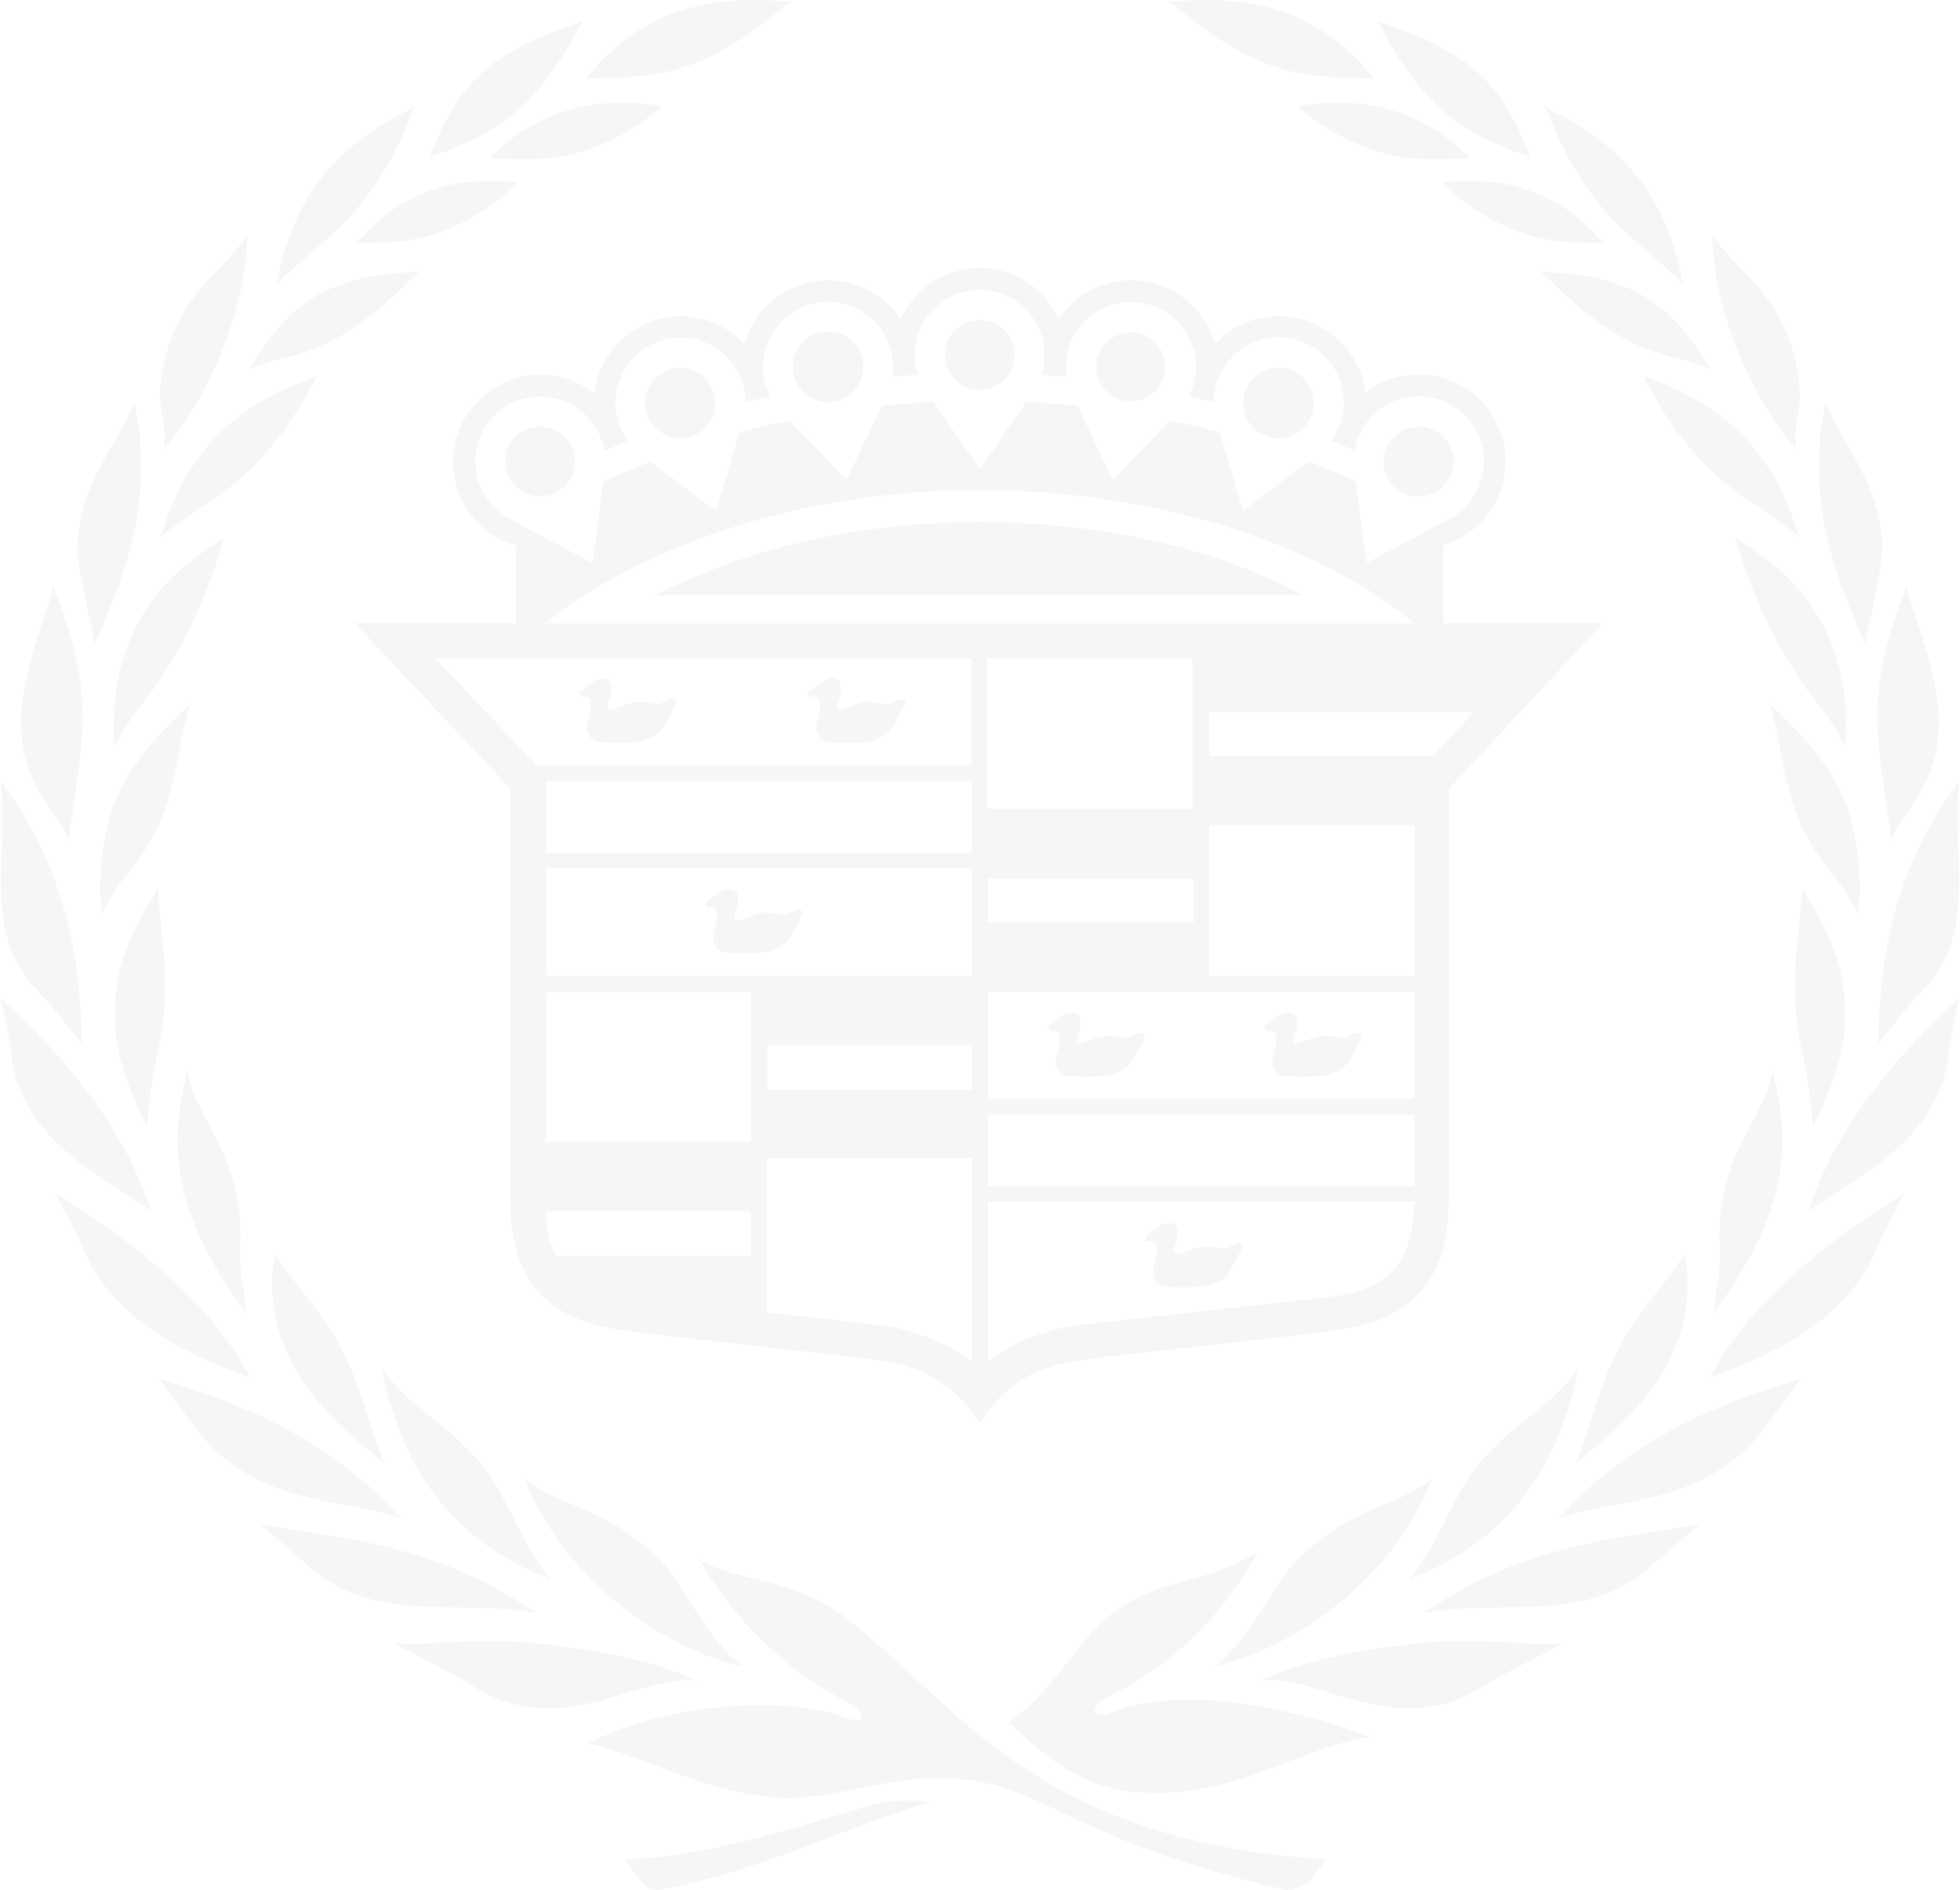
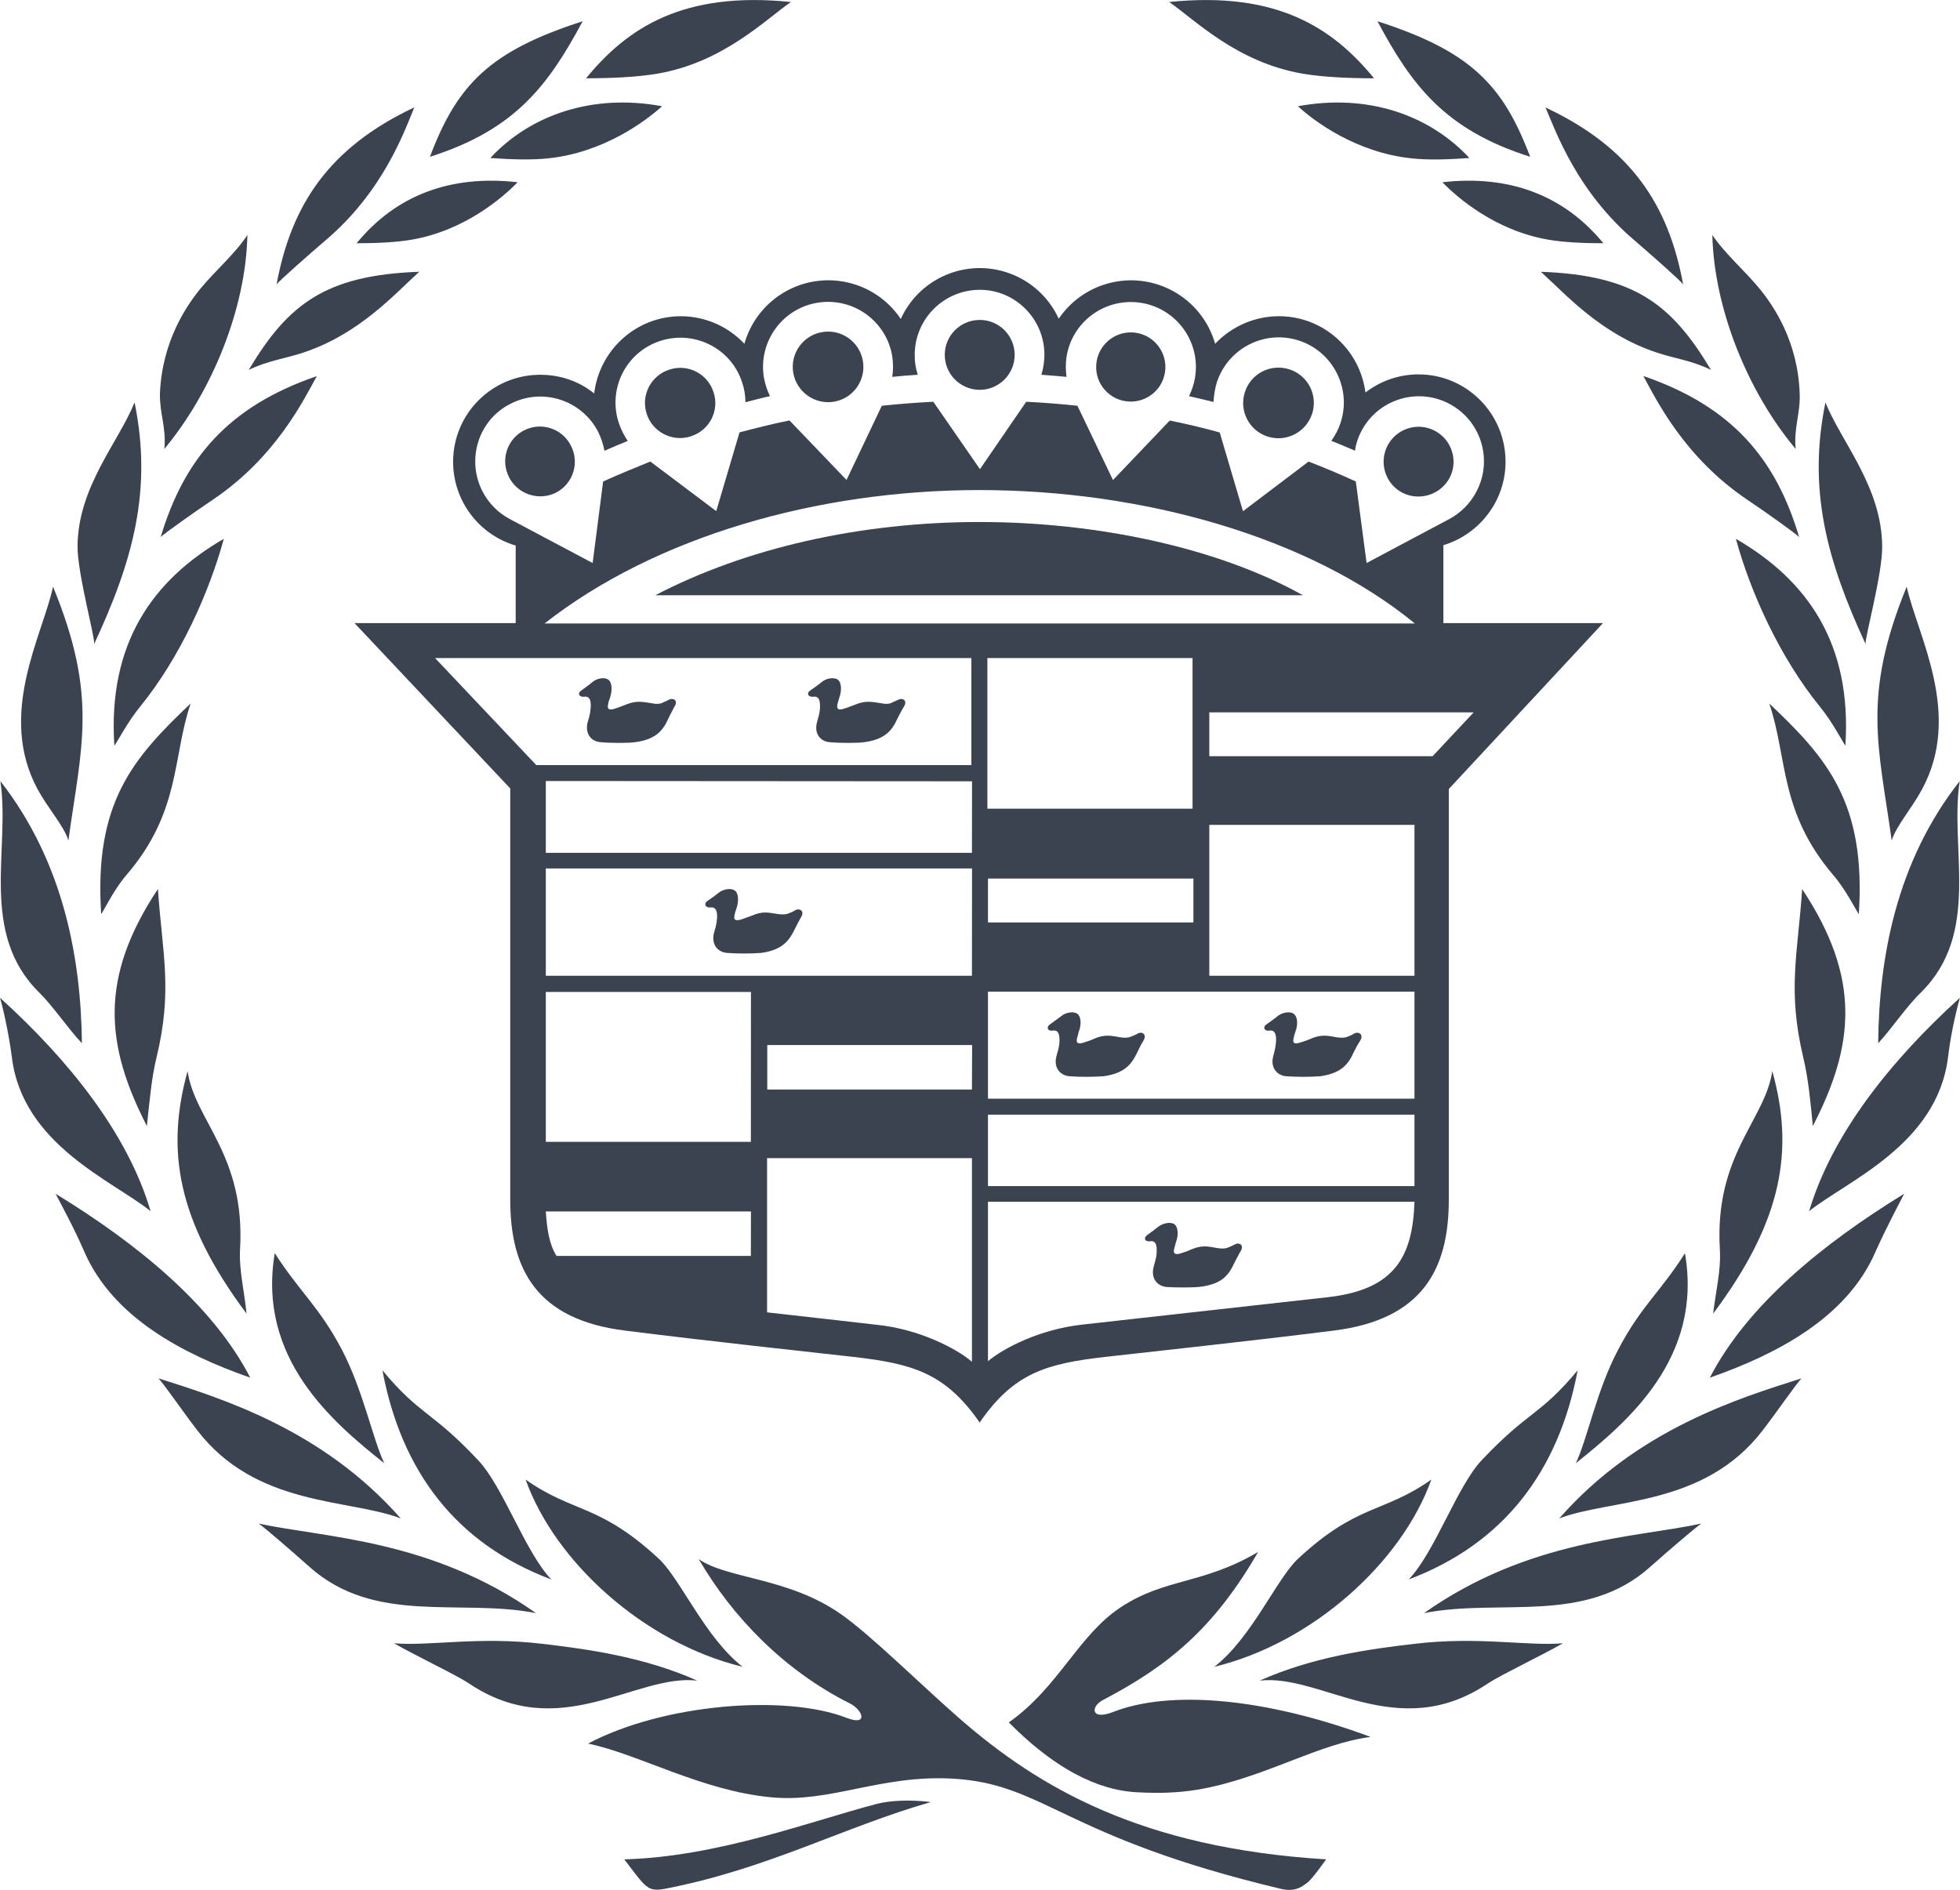
<svg xmlns="http://www.w3.org/2000/svg" version="1.1" id="Layer_1" x="0px" y="0px" viewBox="0 0 2055.1 1981.8" style="enable-background:new 0 0 2055.1 1981.8;" xml:space="preserve">
  <style type="text/css">
- 	.st0{fill:#F5F7F7;}
+ 	.st0{fill:#3b4351;}
</style>
  <path class="st0" d="M1320.8,1762.4c64.6-7.7,144.4,67.2,239.8,2.6c12.6-8.4,56-29,78.2-41.8c-37,3.2-89.1-7.4-155.6,0.6  C1435.9,1729.2,1376.1,1737.6,1320.8,1762.4z M1273.2,1747.9c103.5-25.1,196.8-110,227.6-196.4c-49.9,35.4-77.5,25.1-139.6,82.9  C1338.8,1655,1312.4,1717.7,1273.2,1747.9L1273.2,1747.9z M614.5,82.1c27,0,53.7-1.3,74.6-4.8c69.4-11.9,113.2-56.6,140.2-75.2  C716.4-9.5,657.9,29.1,614.5,82.1z M514.1,165.7c22.2,1.6,44,2.2,61.1,0.3c57.6-6.1,101.3-38.6,119-54.6  C621.2,97.9,556.2,120.4,514.1,165.7z M290,298.2c3.9-4.8,33.8-31.2,50.8-45.7c60.8-51.4,83-114.1,93.6-139.9  C345,154.8,305.5,214.6,290,298.2z M373.9,255.1c21.2,0,42.1-1,58.5-3.9c54.7-9.6,94.5-43.7,110.3-60.1  C472,183.1,415.1,204.9,373.9,255.1L373.9,255.1z M260.8,387.9c20.6-10,39.9-12.2,57.6-18.3c58.8-19.6,95.8-61.7,121.2-84.6  C341.1,288.5,301.9,319.1,260.8,387.9z M450.8,164.4c89.4-28.3,124.1-74.9,160.1-142.1C513.8,53.5,479.4,88.5,450.8,164.4z   M119.9,782c3.2-4.2,13.8-24.7,26.4-40.2c42.8-52.4,73-120.6,88.4-176.8C159.8,608.4,112.9,675,119.9,782z M157.9,1270.1  c-23.8-81-85.5-158.2-157.9-223.8c2.9,9.7,9,36,12.5,62.7C23.8,1200.7,119,1238.6,157.9,1270.1L157.9,1270.1z M402.9,1534.4  c-12.2-25.7-22.2-76.5-44.4-119c-24.1-45.7-44-60.1-70.4-101.3C269.5,1424.1,348.2,1491,402.9,1534.4L402.9,1534.4z M578.1,1656.3  c-27.3-28.3-50.5-97.4-76.8-125.1c-48.9-52.1-60.5-46.3-100.3-94.2C420.9,1543.4,478.7,1619,578.1,1656.3L578.1,1656.3z   M262.4,1444.7c-39.5-76.5-119-140.8-204.1-192.9c4.8,9.3,19.6,36.3,30.5,61.7C119,1381.7,191.6,1419.9,262.4,1444.7z M562,1691.6  c-109.6-77.5-222.2-79.1-290.7-93.9c8.4,6.1,32.5,27,53.1,45.3C393.2,1704.5,482.6,1675.9,562,1691.6L562,1691.6z M420.2,1592.3  c-82.3-93.6-188.4-126-254-146.9c6.8,7.4,24.7,33.8,40.5,54.3C268.5,1580.4,365.9,1571.4,420.2,1592.3L420.2,1592.3z M258.5,1377.5  c-2.2-23.1-8-45.3-6.8-67.5c5.8-99-47.6-135-55-186.8C173.9,1205.5,185.2,1279.4,258.5,1377.5z M154,1180.8  c2.9-26.7,4.8-49.8,10-71.4c17.4-71.4,6.1-109.6,1.6-177.2C103.5,1025.8,110.6,1096.2,154,1180.8L154,1180.8z M85.9,1094  c-1-89.4-19.3-190-85.5-274.9c10.6,71.1-22.8,159.2,40.8,221.8C55.3,1054.7,72,1079.5,85.9,1094L85.9,1094z M106.1,958.6  c3.2-4.5,13.2-25.4,26-40.5c57.6-66.6,48.5-123.8,67.8-180.4C139.5,795,98.4,841.6,106.1,958.6z M98.7,675.4  c41.1-88.1,61.1-162,42.4-253.4c-17,42.1-59.5,88.7-59.8,151.1C81.3,602.1,100,669.2,98.7,675.4z M71.7,881.4  c13.8-99.7,31.2-151.1-16.1-266.2C44.7,666.4-3.2,748.7,39.5,827.8C50.5,848,67.2,866.3,71.7,881.4L71.7,881.4z M168.5,563.1  c4.5-4.2,37-27.3,55.3-39.5c65.9-44.7,94.9-104.8,108.4-129.2C238.6,426.5,192.9,481.8,168.5,563.1z M172.3,470.8  c49.8-59.8,85.5-146.9,87.1-224.4c-12.5,19.3-34.1,37.9-48.9,55.9s-40.5,55.3-42.8,110.3C167.2,433.2,174.6,448.9,172.3,470.8  L172.3,470.8z M1440.7,82.1c-43.4-53-101.9-91.6-214.8-80c27,18.6,70.7,63.3,140.2,75.2C1386.7,80.8,1413.7,82.1,1440.7,82.1z   M1540.7,165.7c-42.1-45.3-106.8-67.8-179.8-54.3c17.4,16.1,61.4,48.5,118.7,54.6C1496.9,168,1518.8,167.3,1540.7,165.7  L1540.7,165.7z M1764.8,298.2c-15.4-83.6-54.7-143.4-144.3-185.5c11,25.7,33.1,88.4,93.9,139.9C1731.1,267,1761,293.3,1764.8,298.2  L1764.8,298.2z M1681.2,255.1c-41.2-50.1-98.1-72-168.8-64c15.8,16.4,55.6,50.5,110.3,60.1C1639.1,254.1,1659.9,255.1,1681.2,255.1  L1681.2,255.1z M1794,387.9c-41.2-68.8-80-99.3-178.4-102.9c25.4,22.8,62,64.9,121.2,84.6C1754.5,375.7,1773.8,377.9,1794,387.9  L1794,387.9z M1604.4,164.4c-28.6-75.9-63-110.9-160.1-142.1C1480.2,89.5,1515,136.1,1604.4,164.4z M1934.9,782  c7.1-107.1-39.9-173.6-114.8-217c15.4,56.3,46,124.4,88.7,176.8C1921.4,757.3,1932,777.9,1934.9,782L1934.9,782z M1896.9,1270.1  c39.2-31.5,134.1-69.4,145.6-161.1c2.6-21.2,6.8-42.1,12.5-62.7C1982.7,1111.9,1921,1189.1,1896.9,1270.1L1896.9,1270.1z   M1652.3,1534.4c54.3-43.4,133.4-110.3,114.4-220.2c-26,41.1-46.3,55.6-70.1,101.3C1674.1,1457.9,1664.5,1508.7,1652.3,1534.4z   M1477,1656.3c99-37.3,157.2-112.8,177.2-219.3c-39.9,47.9-51.4,42.1-100.6,94.2C1527.6,1558.8,1504.4,1628,1477,1656.3L1477,1656.3  z M1792.8,1444.7c70.8-24.8,143.4-63,173.3-131.2c11.3-25.4,25.7-52.4,30.5-61.7C1911.7,1303.9,1832.3,1368.2,1792.8,1444.7  L1792.8,1444.7z M1493.1,1691.6c79.4-15.8,168.8,12.8,237.3-48.6c20.6-18.3,45-39.2,53.4-45.3  C1715,1612.6,1602.7,1614.1,1493.1,1691.6z M1634.9,1592.3c54.3-20.9,151.8-11.9,213.5-92.6c15.8-20.6,33.8-46.9,40.5-54.3  C1823.3,1466.3,1716.9,1498.7,1634.9,1592.3L1634.9,1592.3z M1796.3,1377.5c73.3-98.1,84.9-172,62-254.3  c-7.7,51.8-60.8,87.8-55,186.8C1804.7,1332.2,1798.9,1354.4,1796.3,1377.5L1796.3,1377.5z M1900.8,1180.8  c43.7-84.6,50.8-155-11.2-248.5c-4.5,67.5-15.8,105.8,1.3,177.2C1896,1130.9,1898.2,1154,1900.8,1180.8z M1969.3,1094  c13.5-14.5,30.2-39.2,44.7-53.1c63.6-62.7,29.9-150.8,40.8-221.8C1988.2,903.9,1970.2,1004.5,1969.3,1094L1969.3,1094z M1949,958.6  c7.7-117-33.4-163.7-93.9-220.9c19.3,56.6,10.3,113.8,67.5,180.4C1935.5,933.2,1945.8,954.1,1949,958.6L1949,958.6z M1956.1,675.4  c-1-6.1,17.7-73.3,17.4-102.2c-0.3-62.4-42.4-109-59.5-151.1C1895.3,513.3,1915.3,587.2,1956.1,675.4L1956.1,675.4z M1983.5,881.4  c4.5-15.1,20.9-33.4,31.8-53.7c42.8-79.1-4.8-161.4-16.1-212.5C1952.2,730.3,1969.6,781.8,1983.5,881.4z M1886.4,563.1  c-24.1-81.3-69.8-136.7-163.3-168.8c13.4,24.5,42.4,84.6,108.3,129.3C1849.7,535.8,1882.1,558.9,1886.4,563.1L1886.4,563.1z   M1882.8,470.8c-2.2-21.9,5.1-37.6,4.2-58.2c-1.9-55-27.6-92.3-42.4-110.3c-14.8-18-36.4-36.7-49.2-55.9  C1797.3,323.9,1832.6,411,1882.8,470.8z M1344.2,1981c12.2,2.6,19-1,25.7-6.1c4.8-3.2,14.1-16.1,20.6-25.1  c-194.8-11.9-302.2-76.2-383.6-147c-42.4-37-93.6-88.1-125.4-110.3c-55.3-38.6-119.3-36.7-148.9-57.6  c35.4,60.8,89.4,116.7,158.5,151.4c13.5,6.7,19.9,24.1-3.5,15.1c-64.6-25.1-192.9-14.5-271,27c53.7,11.2,119,49.5,191.9,56.3  c62,6.1,114.1-23.5,189.4-19.6C1096.1,1870.3,1113.1,1926.2,1344.2,1981L1344.2,1981z" />
  <path class="st0" d="M731.1,1762.4c-55.3-24.8-115.1-33.1-162.4-38.6c-66.6-8-118.6,2.6-155.6-0.6c22.2,12.8,65.6,33.4,78.1,41.8  C586.8,1829.6,666.5,1754.7,731.1,1762.4z M778.7,1747.9c-39.2-30.2-65.6-92.9-88.1-113.5c-62.4-57.8-89.7-47.6-139.5-82.9  C581.9,1637.9,675.2,1722.8,778.7,1747.9L778.7,1747.9z" />
  <path class="st0" d="M1366.1,624.2c-88.4-49.5-214.8-76.8-339.2-76.8c-124.7,0-245,27.3-339.8,76.8H1366.1z" />
  <path class="st0" d="M609.3,724.2c-4.2,2.9-1.9,7.1,3.2,6.4c7.1-1,7.4,6.8,6.7,12.9c-0.6,6.7-1.9,10-3.2,14.5  c-2.6,11.6,3.9,19.6,13.8,20.3c10.3,1,29.9,1,36,0c22.5-2.9,29.6-12.9,35-24.8c1.3-3.2,5.2-10,6.4-12.5c4.5-6.8-1.9-9.7-6.1-7.1  c-2.2,1.3-5.1,2.2-6.8,3.2c-2.6,1.3-6.8,1.3-11.3,0.3c-9-1.3-15.4-3.2-27,1.6c-4.2,1.6-9,3.5-11.6,4.2c-5.8,1.9-8,0.3-6.8-4.5  c0.3-2.3,1-4.6,1.9-6.8c2.6-7.4,2.6-16.4-1.9-19.3c-4.2-2.9-12.2-1-16.4,2.6C617.9,718.1,613.7,721,609.3,724.2L609.3,724.2z   M849.4,724.2c-4.2,2.9-1.9,7.1,3.5,6.4c7.1-1,7.1,6.8,6.8,12.9c-0.6,6.7-2.2,10-3.2,14.5c-2.9,11.6,3.9,19.6,13.5,20.3  c10.3,1,29.9,1,36,0c22.5-2.9,29.6-12.9,35-24.8c1.6-3.2,5.1-10,6.8-12.5c4.2-6.8-1.9-9.7-6.1-7.1c-2.6,1.3-5.5,2.2-7.1,3.2  c-2.6,1.3-6.4,1.3-10.9,0.3c-9.3-1.3-15.8-3.2-27.3,1.6c-4.2,1.6-9,3.5-11.6,4.2c-5.8,1.9-7.7,0.3-6.8-4.5l1.9-6.8  c2.9-7.4,2.6-16.4-1.6-19.3c-4.5-2.9-12.5-1-16.7,2.6C858.1,718.1,853.9,721,849.4,724.2L849.4,724.2z" />
  <path class="st0" d="M1027.2,408.8c20.2,0,36.7-16.4,36.7-36.7c0-20.2-16.4-36.7-36.7-36.6c-20.2,0-36.6,16.4-36.6,36.6l0,0  C990.6,392.3,1006.9,408.7,1027.2,408.8C1027.2,408.8,1027.2,408.8,1027.2,408.8L1027.2,408.8z M874.2,421.3  c20.2-3.3,33.9-22.3,30.6-42.5c-3.3-20.2-22.3-33.9-42.5-30.6c-20.2,3.3-33.9,22.3-30.6,42.5c0,0,0,0,0,0  C835.1,410.9,854.1,424.5,874.2,421.3L874.2,421.3z M725,457.3c19.1-6.3,29.5-26.9,23.2-46l-0.1-0.2c-6.2-19.2-26.7-29.8-45.9-23.6  l-0.4,0.1c-19.3,6.2-30,26.9-23.8,46.2c6.2,19.3,26.9,30,46.2,23.8C724.6,457.5,724.8,457.5,725,457.3L725,457.3z M583.2,516.5  c17.8-9.4,24.7-31.3,15.4-49.2c-9-17.9-30.9-25.2-48.9-16.1c-17.9,9-25.2,30.9-16.1,48.9l0,0l0.3,0.7  C543.3,518.6,565.3,525.6,583.2,516.5L583.2,516.5z M1180,420.7c19.8,3.1,38.4-10.4,41.5-30.2s-10.4-38.4-30.2-41.5  c-19.8-3.1-38.3,10.4-41.5,30.1v0.1C1146.6,399,1160.2,417.6,1180,420.7z M1328.8,457.7c19.4,6.4,40.4-4.1,46.9-23.6c0,0,0,0,0,0  c0-0.1,0.1-0.1,0.1-0.2c6.3-19.5-4.4-40.4-23.9-46.6c-19.5-6.3-40.4,4.4-46.6,23.9C1299,430.5,1309.5,451.3,1328.8,457.7  L1328.8,457.7z M1470.6,516.8c18.1,9,40.1,1.9,49.5-16c9.2-18.1,1.9-40.1-16.1-49.3c-18.1-9.2-40.1-1.9-49.3,16.1  C1445.6,485.6,1452.7,507.6,1470.6,516.8z" />
  <path class="st0" d="M1100.8,1074.3c-4.2,2.9-2.2,7.4,3.2,6.4c7.1-1,7.1,6.8,6.8,13.2c-0.7,6.4-2.2,9.7-3.2,14.1  c-2.9,11.6,3.8,19.6,13.5,20.6c12,0.8,24,0.8,36,0c22.8-3.2,29.6-13.2,35.4-25.1c1.3-2.9,4.8-10,6.4-12.2c4.2-7.1-2-10-6.1-7.4  c-2.3,1.3-4.6,2.4-7.1,3.2c-2.6,1.3-6.4,1.3-10.9,0.7c-9.3-1.6-15.8-3.5-27.3,1.3c-3.6,1.7-7.4,3.1-11.2,4.2c-6.1,1.9-8,0.6-7.1-4.2  c0.7-2.2,1.3-4.8,1.9-7.1c2.9-7.4,2.6-16-1.6-19c-4.5-2.9-12.5-1-16.4,2.3C1109.2,1068.2,1105.3,1071.1,1100.8,1074.3L1100.8,1074.3  z M1327.8,1074.3c-4.2,2.9-1.9,7.4,3.2,6.4c7.1-1,7.4,6.8,6.8,13.2s-1.9,9.7-2.9,14.1c-2.9,11.6,3.9,19.6,13.5,20.6  c12,0.8,24,0.8,36,0c22.5-3.2,29.6-13.2,35-25.1c2-4.2,4.2-8.3,6.8-12.2c4.2-7.1-2.3-10-6.4-7.4c-2.1,1.3-4.4,2.4-6.8,3.2  c-2.6,1.3-6.4,1.3-11.3,0.7c-9-1.6-15.4-3.5-27,1.3c-3.7,1.7-7.6,3.1-11.6,4.2c-5.8,1.9-8,0.6-6.8-4.2c0.5-2.4,1.1-4.8,1.9-7.1  c2.9-7.4,2.6-16-1.9-19c-4.2-2.9-12.2-1-16.4,2.3C1336.5,1068.2,1332.3,1071.1,1327.8,1074.3L1327.8,1074.3z" />
  <path class="st0" d="M741.7,944.8c-4.2,2.9-1.9,7.4,3.2,6.8c7.1-1,7.4,6.8,6.8,12.9c-0.7,6.4-1.9,9.7-3.2,14.2  c-2.6,11.9,3.8,19.6,13.8,20.6c11.9,0.8,23.8,0.8,35.7,0c22.8-3.2,29.6-13.2,35.4-25.1c1.3-2.9,5.2-10,6.4-12.2  c4.5-7.1-1.9-10-6.1-7.4c-2.1,1.3-4.4,2.4-6.8,3.2c-2.6,1.3-6.8,1.3-11.3,0.7c-9.3-1.3-15.4-3.5-27,1.6c-4.2,1.6-9,3.2-11.6,4.2  c-6.1,1.6-8,0.3-6.8-4.5c0.3-2.3,1-4.6,1.9-6.8c2.6-7.7,2.6-16.4-1.9-19.3c-4.2-2.9-12.2-1-16.4,2.3C750,939,746,942,741.7,944.8  L741.7,944.8z" />
  <path class="st0" d="M1202.8,1295.2c-4.2,2.9-2.3,7.4,3.2,6.4c7.1-1,7.1,6.8,6.7,12.9c-0.6,6.7-2.3,10-3.2,14.5  c-2.9,11.6,3.9,19.6,13.5,20.6c10.3,0.7,29.9,0.7,36-0.3c22.8-2.9,29.6-12.8,35.1-24.7c1.6-2.9,5.1-10,6.7-12.5  c4.2-6.8-1.9-9.7-6.1-7.1c-2.3,1.3-4.6,2.3-7.1,3.2c-2.6,1.3-6.4,1.3-11,0.6c-9.3-1.6-15.8-3.5-27.3,1.3c-3.6,1.7-7.4,3.1-11.2,4.2  c-6.1,1.9-8,0.3-7.1-4.2c0.6-2.3,1.3-4.8,1.9-7.1c2.9-7.4,2.6-16.1-1.6-19.3c-4.5-2.9-12.5-0.6-16.7,2.6  C1211.1,1289.1,1207.3,1292,1202.8,1295.2z" />
  <path class="st0" d="M1166.5,1795.5c-22.8,8.7-23.2-5.8-10-12.8c67.5-35.4,115.7-74,162.7-155.3c-57.5,34.1-97.1,27.3-143.4,57.6  c-45,29.2-65.3,83.9-118,121.2c57.9,58.5,104.2,72,135.3,73.3c24.8,1.3,48.6,0.6,74.9-5.1c65-14.2,116.1-46,169.1-53  C1326.6,1780.4,1226.6,1771.7,1166.5,1795.5z" />
  <path class="st0" d="M1513.4,653.4v-81.7c37.6-11.3,65.2-46.3,65.2-87.5c0-50.5-40.8-91.6-91.3-91.6c-20.1,0-39.7,6.7-55.6,19l0,0  c-5.8-45-44-80-90.7-80c-25.3,0-49.5,10.5-66.9,28.9c-13.9-48.7-64.6-76.9-113.3-63c-20.7,5.9-38.6,18.9-50.7,36.7  c-21-45.7-75-65.7-120.7-44.8c-19.9,9.1-35.9,25.1-44.9,45.1c-28.1-42-84.9-53.2-126.9-25.1c-18,12.1-31.2,30.2-37.1,51.1  c-17.3-18.4-41.3-28.8-66.5-28.9c-47,0-85.5,35.4-91,81c-15.4-12.5-35-19.6-56.6-19.6c-50.4,0-91.3,40.8-91.3,91.2c0,0,0,0,0,0v0.1  c0,40.5,26.7,76.3,65.6,87.8v81.3H371.7L535,826.8v431.2c0,72.7,27.3,125.7,120.2,137.3c88.7,11.2,191.9,22.2,239.5,27.6  c62.4,7.1,96.5,17,132.5,68.8c35.7-51.8,69.4-61.7,131.8-68.8c47.9-5.5,150.8-16.4,239.5-27.6c93.2-11.6,120.6-64.6,120.6-137.3  V827.4l161.7-174L1513.4,653.4z M534.7,544.4c-12.4-6.6-22.5-16.8-28.9-29.3c-17-33.4-4.2-74.6,29.3-91.6  c33.5-17.3,74.6-4.3,92,29.2c0,0,0,0,0,0c3.1,6.3,5.4,13,6.7,20c8.1-3.6,16.2-7,24.4-10.3c-3.9-5.8-7.1-12.1-9.3-18.7  c-11.9-35.6,7.2-74.1,42.8-86c0,0,0,0,0,0l0.6-0.2c35.7-11.6,74.3,7.7,85.8,43.4c2.3,6.7,3.5,13.8,3.5,20.9c8.7-2.2,17-4.5,25.7-6.4  c-3-6.3-5.2-13-6.4-19.9c-5.9-37.2,19.4-72.2,56.6-78.1c37.2-5.9,72.2,19.4,78.1,56.6c1,7,1,14.2,0,21.2c8.9-0.9,17.8-1.7,26.7-2.2  c-2.2-6.7-3.3-13.8-3.2-20.9c0-37.6,30.5-68.1,68.2-68.2c37.3,0,67.8,30.5,67.8,68.2c-0.1,7.1-1.1,14.1-3.2,20.9  c8.7,0.7,17.7,1.3,26.4,2.2c-1-7-1-14.2,0-21.2c6-37.2,41.1-62.4,78.3-56.4c37.1,6,62.3,40.8,56.5,77.9c-1.1,6.9-3.3,13.7-6.4,19.9  c8.7,1.9,17.4,4.2,25.7,6.1c0.3-7,1.5-13.9,3.5-20.6c11.7-35.8,50.2-55.4,86-43.8c35.8,11.7,55.4,50.2,43.8,86  c-2.2,6.9-5.6,13.3-9.8,19.2c8.4,3.2,16.4,6.8,24.8,10.3c1-6.9,3.2-13.7,6.4-19.9c17.1-33.5,58.2-46.8,91.7-29.7  c33.5,17.1,46.8,58.2,29.7,91.7l0,0c-0.1,0.1-0.2,0.3-0.2,0.4c-6.4,12.5-16.5,22.7-28.9,29.3l-86.5,46l-11.3-85.5  c-16.3-7.5-32.8-14.4-49.5-20.9l-68.8,52.1l-24.4-82.6c-17.3-4.8-34.8-9-52.4-12.5l-59.5,62.4l-37.3-77.9  c-17.9-1.9-35.8-3.3-53.7-4.2l-48.5,70.7l-48.9-70.7c-18,0.9-36,2.3-54,4.2l-37,77.8l-59.8-62.4c-17.7,3.5-35,8-52.4,12.5  l-24.4,82.6L681.9,484c-16.7,6.7-33.1,13.5-49.5,20.9l-11,85.5L534.7,544.4z M562.3,802.3L456.2,690.1h562.3v112.2L562.3,802.3z   M787.3,1317H583.5c-8-12.9-10-28.9-11.2-46.6h215.1L787.3,1317z M787.3,1197.4h-215v-157.2h215.1L787.3,1197.4z M1019.1,1428  c-17.4-14.8-56.3-34.1-98.4-38.6c-29.9-3.5-79.1-9-116.4-13.2v-161.7h214.8V1428z M1019.1,1142.5H804.5v-46.6h214.8L1019.1,1142.5z   M1019.1,1023.2H572.3V910.7h446.9L1019.1,1023.2z M1019.1,894.3H572.3V819l446.9,0.3L1019.1,894.3z M571,653.8  c115.5-90.7,285.5-139.9,455.9-139.9c169.8,0,344.7,48.2,456.6,139.9L571,653.8z M1035.3,690.1h215.1V848h-215.1V690.1z   M1251.3,921.3v46h-215.4v-46H1251.3z M1393.1,1360.2c-53.7,6.1-197.1,21.9-258.8,28.9c-43.1,4.8-81,23.8-98.4,38.3l0,0v-167.2  h447.2C1481.2,1317.7,1462.6,1352.1,1393.1,1360.2L1393.1,1360.2z M1483.1,1243.8h-447.2v-74.9h447.2L1483.1,1243.8z M1483.1,1152.1  h-447.2v-112.2h447.2L1483.1,1152.1z M1483.1,1023.2H1268V865h215.1L1483.1,1023.2z M1502.1,793H1268v-46h277.2L1502.1,793z" />
  <path class="st0" d="M919.5,1891.6c-68.2,17.7-166.9,55.6-264.9,58.2c15.1,20.2,19.6,25.7,24.4,28.9c4.5,3.5,10.9,3.2,16.4,2.3  c108.7-20.6,188.4-64.9,280.7-91.3C952.6,1886.8,931.8,1888.4,919.5,1891.6z" />
</svg>
